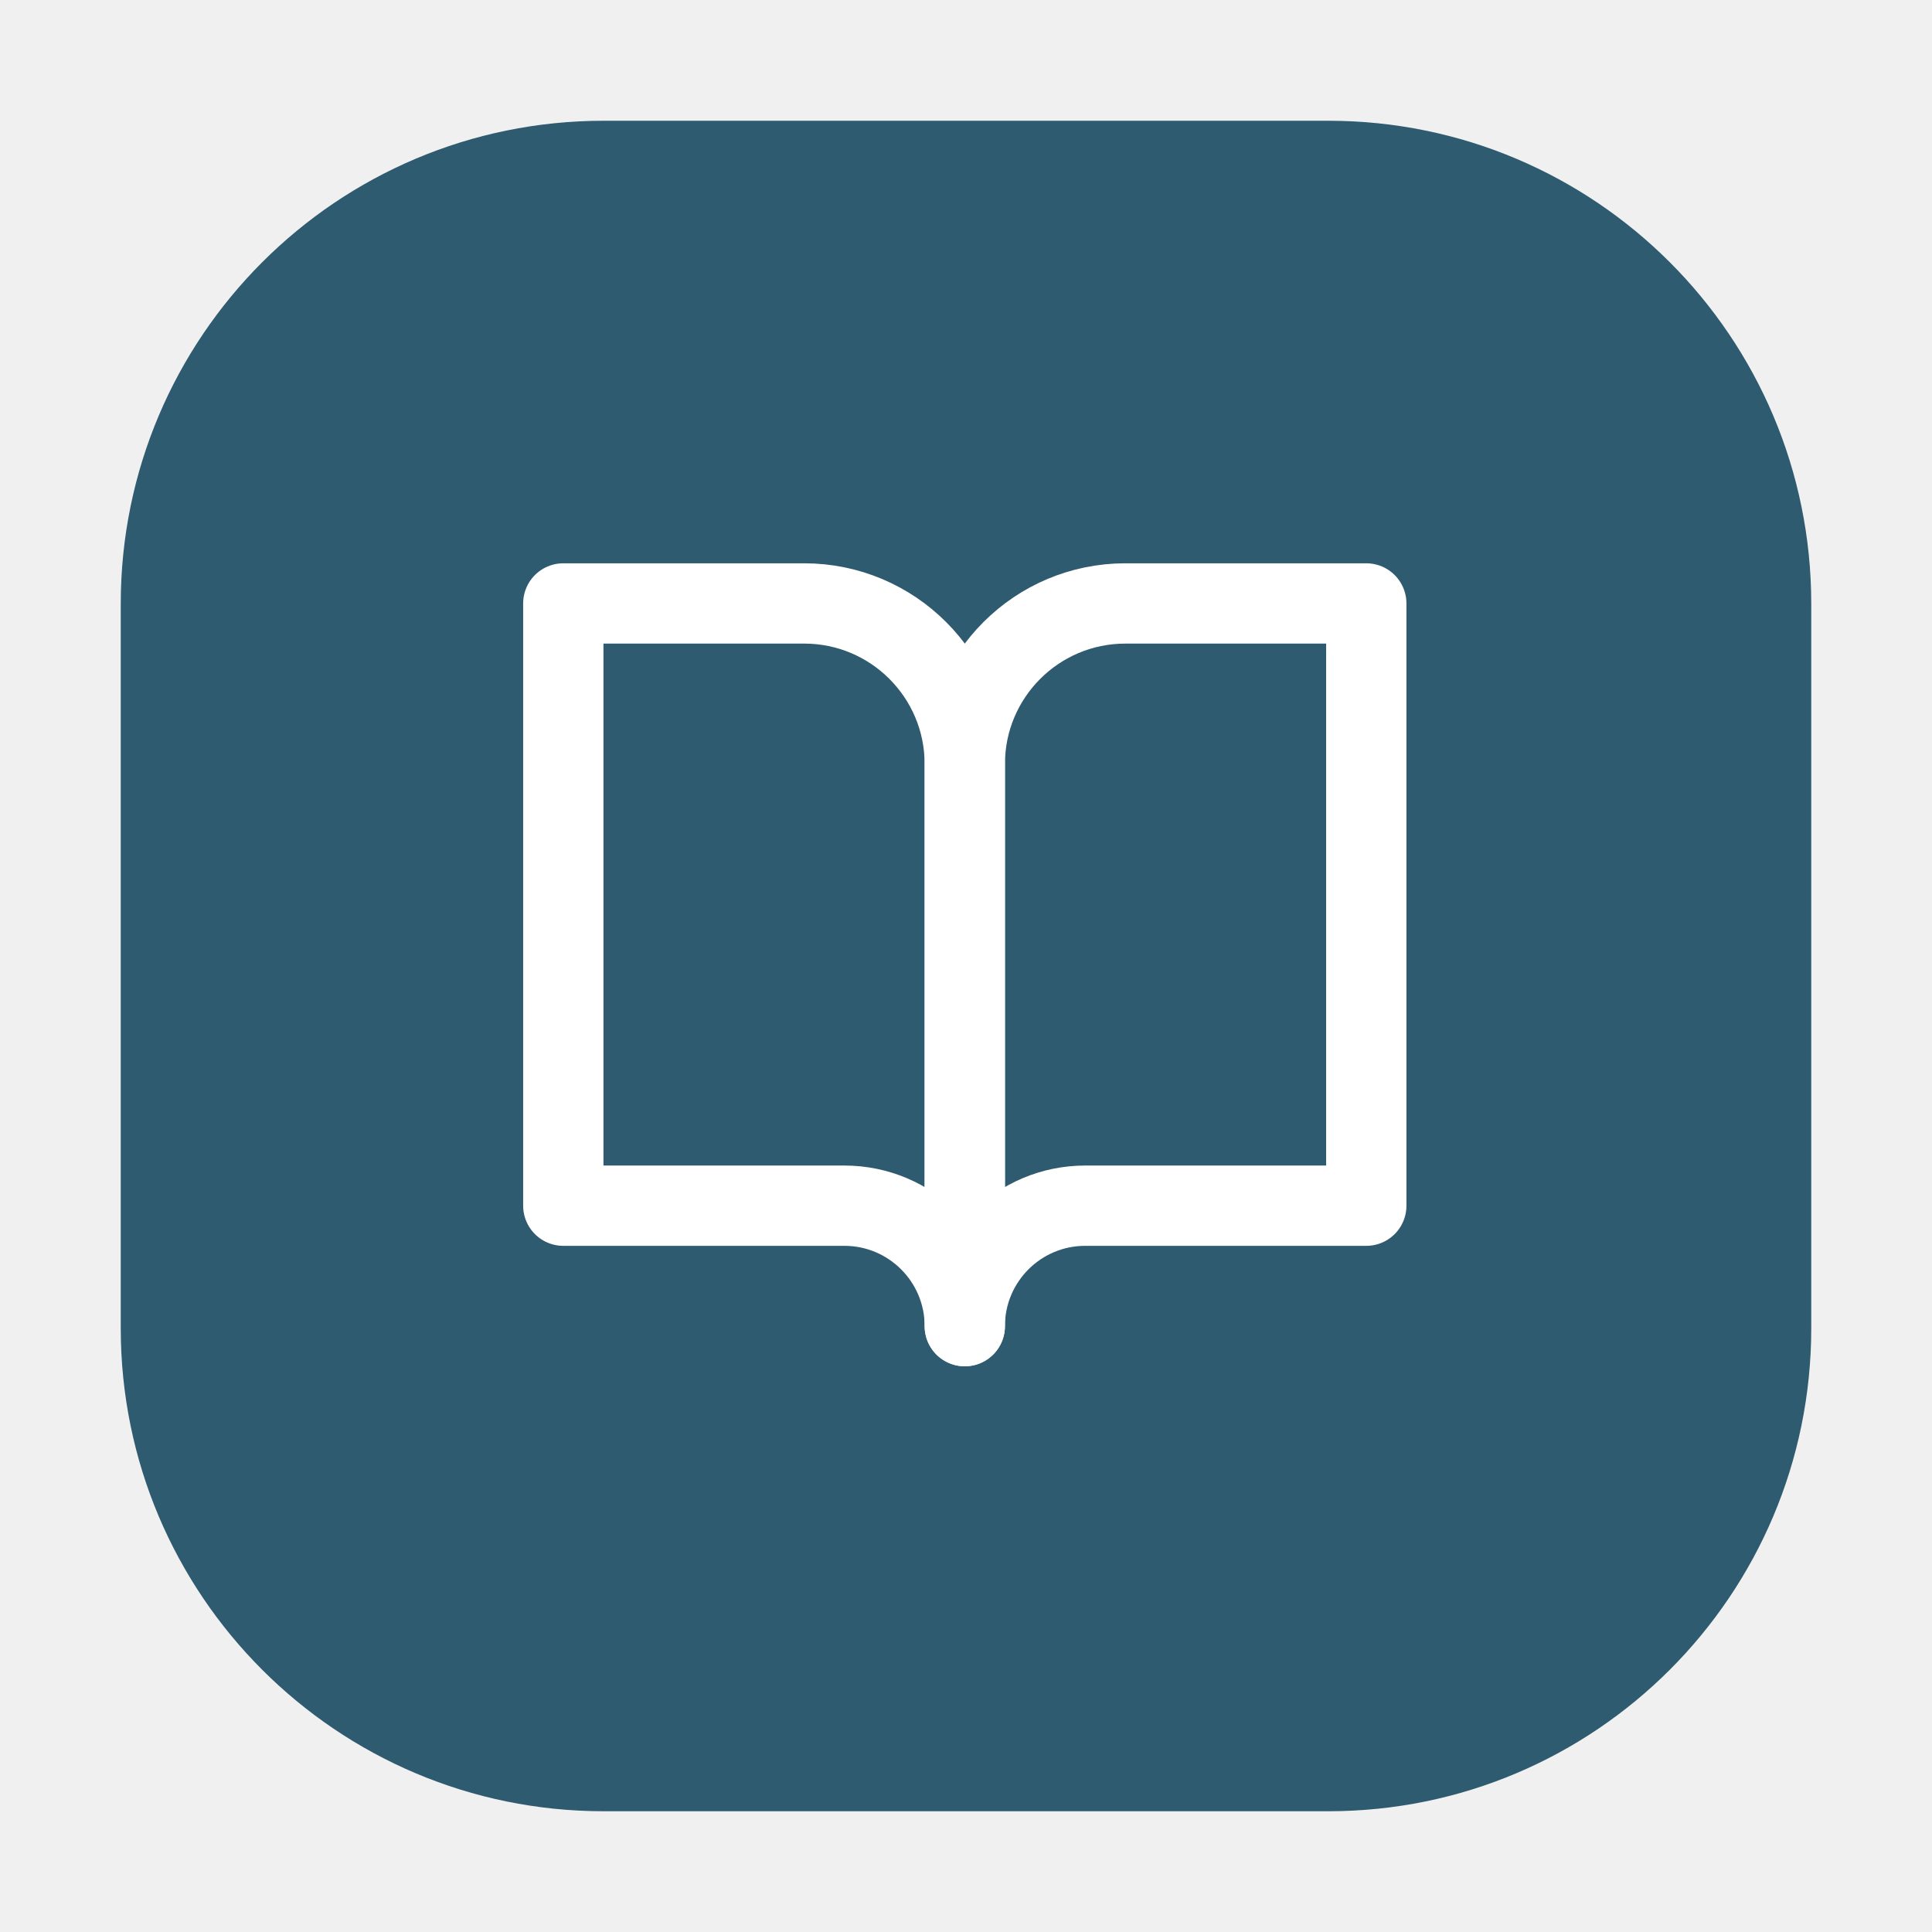
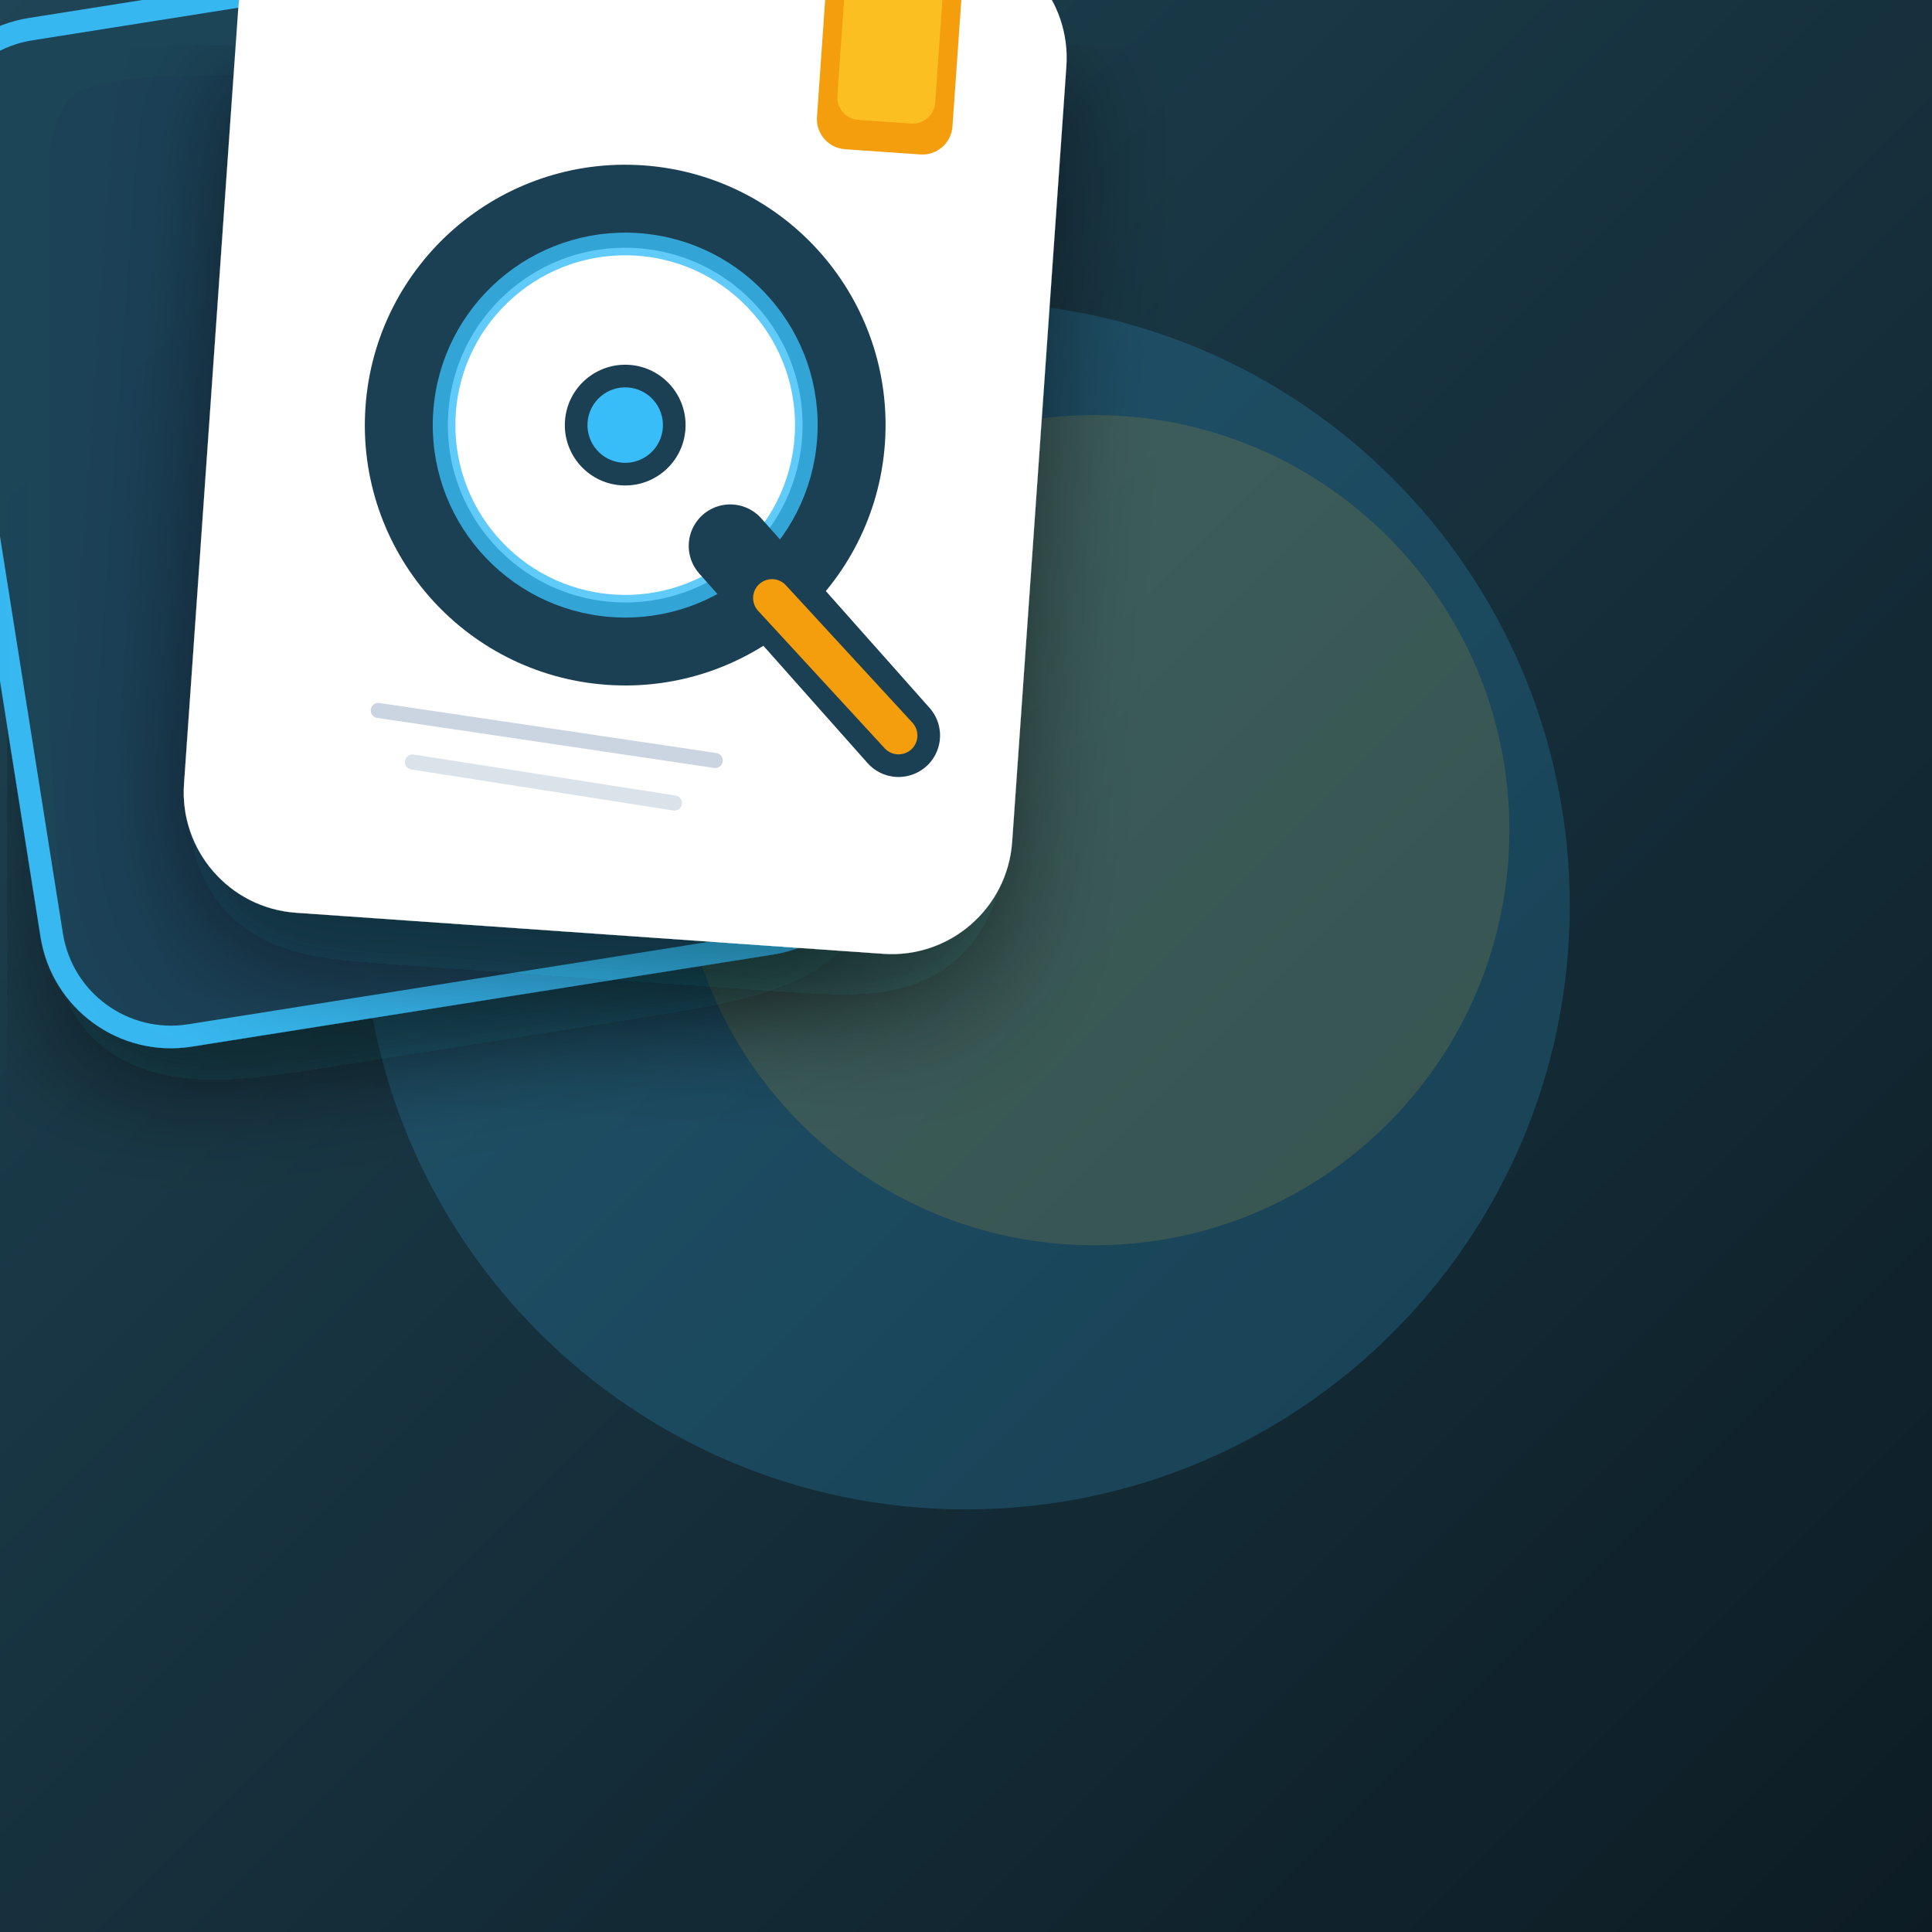
- <svg xmlns="http://www.w3.org/2000/svg" viewBox="0 0 64 64" role="img" aria-label="QuizKi icon">
-   <rect x="4" y="4" width="56" height="56" rx="16" fill="#2E5B70" />
-   <g transform="translate(16, 16) scale(1.33)" fill="none" stroke="#ffffff" stroke-width="2" stroke-linecap="round" stroke-linejoin="round">
-     <path d="M2 3h6a4 4 0 0 1 4 4v14a3 3 0 0 0-3-3H2z" />
-     <path d="M22 3h-6a4 4 0 0 0-4 4v14a3 3 0 0 1 3-3h7z" />
+ <svg xmlns="http://www.w3.org/2000/svg" viewBox="0 0 512 512" role="img" aria-label="QuizKi Icon">
+   <defs>
+     <linearGradient id="bg" x1="0%" y1="0%" x2="100%" y2="100%">
+       <stop offset="0%" stop-color="#1F4556" />
+       <stop offset="100%" stop-color="#0D1C24" />
+     </linearGradient>
+     <filter id="shadow" x="-20%" y="-20%" width="140%" height="140%">
+       <feDropShadow dx="0" dy="12" stdDeviation="16" flood-color="#050C10" flood-opacity="0.5" />
+     </filter>
+   </defs>
+   <rect width="512" height="512" fill="url(#bg)" />
+   <circle cx="256" cy="240" r="160" fill="#38BDF8" opacity="0.18" />
+   <circle cx="290" cy="220" r="110" fill="#FBBF24" opacity="0.14" />
+   <g transform="translate(236, 245) rotate(-9) translate(-220, -270)" filter="url(#shadow)">
+     <rect width="220" height="270" rx="32" fill="#1A4458" stroke="#38BDF8" stroke-width="6" opacity="0.95" />
+   </g>
+   <g transform="translate(266, 255) rotate(4) translate(-220, -270)" filter="url(#shadow)">
+     <rect width="220" height="270" rx="32" fill="#FFFFFF" />
+     <rect x="155" y="-6" width="36" height="64" rx="8" fill="#F59E0B" />
+     <rect x="160" y="-6" width="26" height="56" rx="6" fill="#FBBF24" />
+     <circle cx="110" cy="135" r="58" fill="none" stroke="#1E4052" stroke-width="22" />
+     <circle cx="110" cy="135" r="48" fill="none" stroke="#38BDF8" stroke-width="6" opacity="0.8" />
+     <path d="M 140 165 L 188 212" stroke="#1E4052" stroke-width="22" stroke-linecap="round" />
+     <path d="M 152 178 L 188 212" stroke="#F59E0B" stroke-width="10" stroke-linecap="round" />
+     <circle cx="110" cy="135" r="16" fill="#1E4052" />
+     <circle cx="110" cy="135" r="10" fill="#38BDF8" />
+     <line x1="50" y1="215" x2="140" y2="222" stroke="#CBD5E1" stroke-width="4" stroke-linecap="round" />
+     <line x1="60" y1="228" x2="130" y2="234" stroke="#CBD5E1" stroke-width="4" stroke-linecap="round" opacity="0.7" />
  </g>
</svg>
